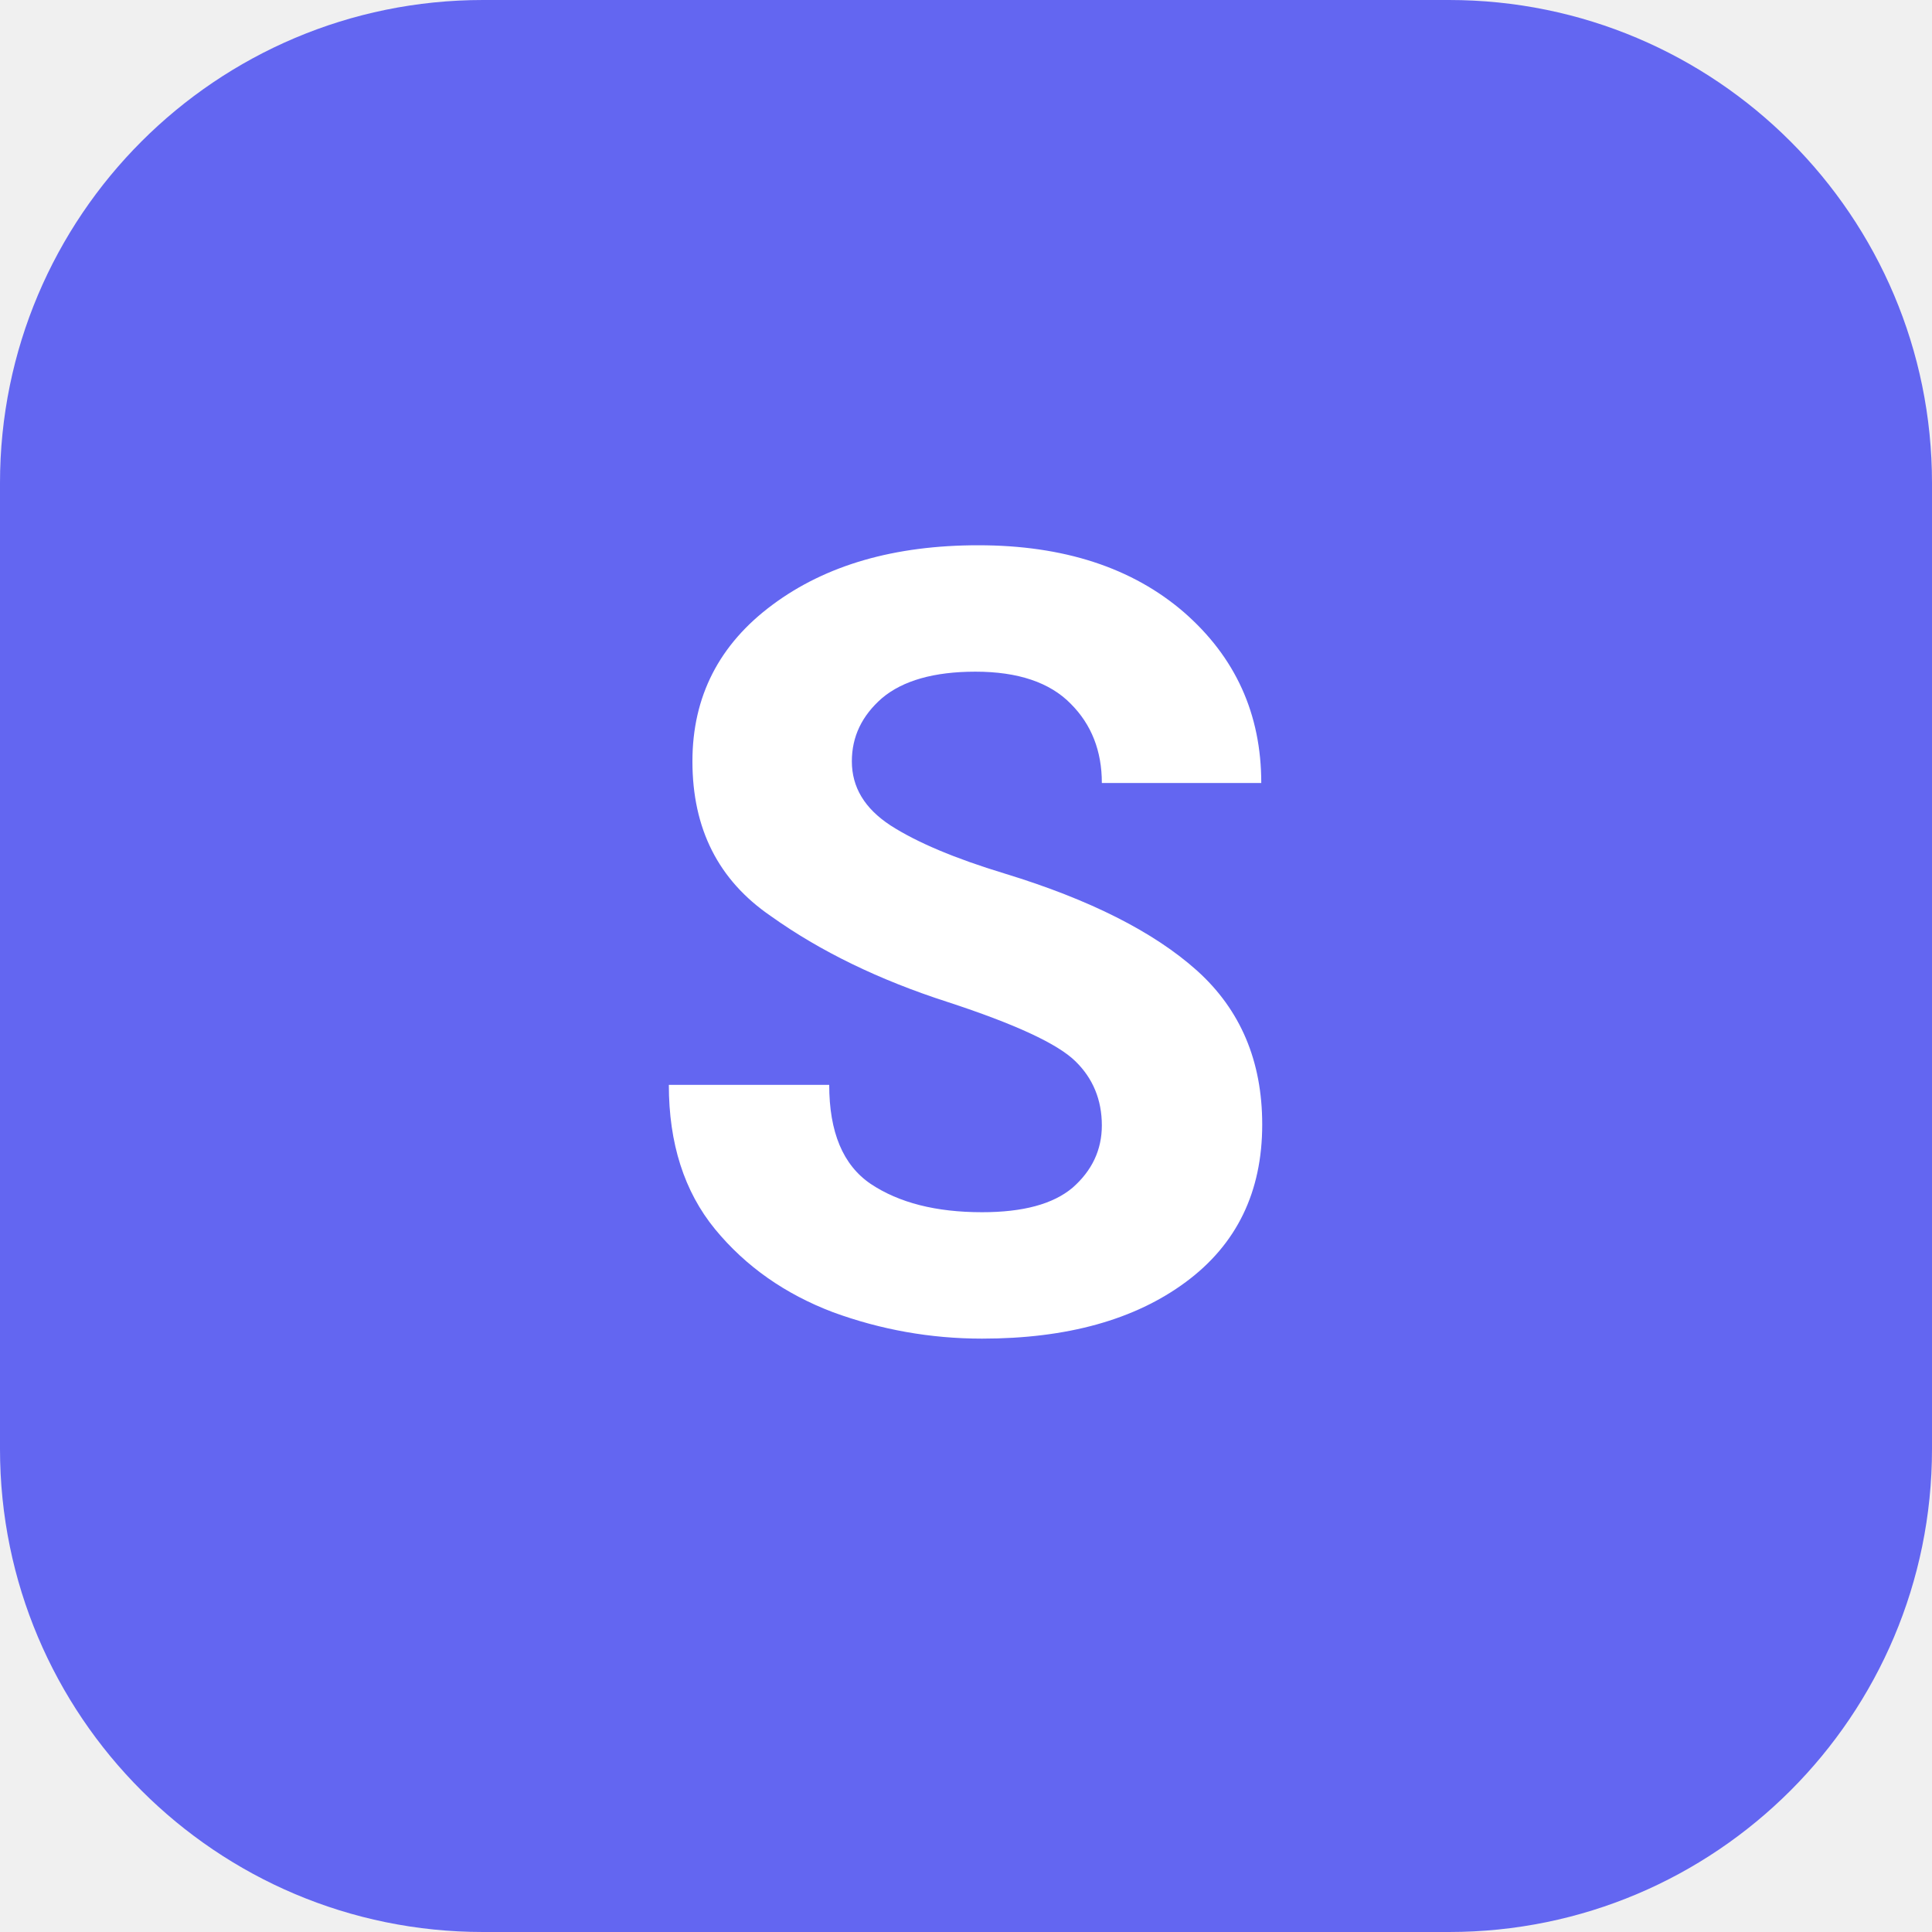
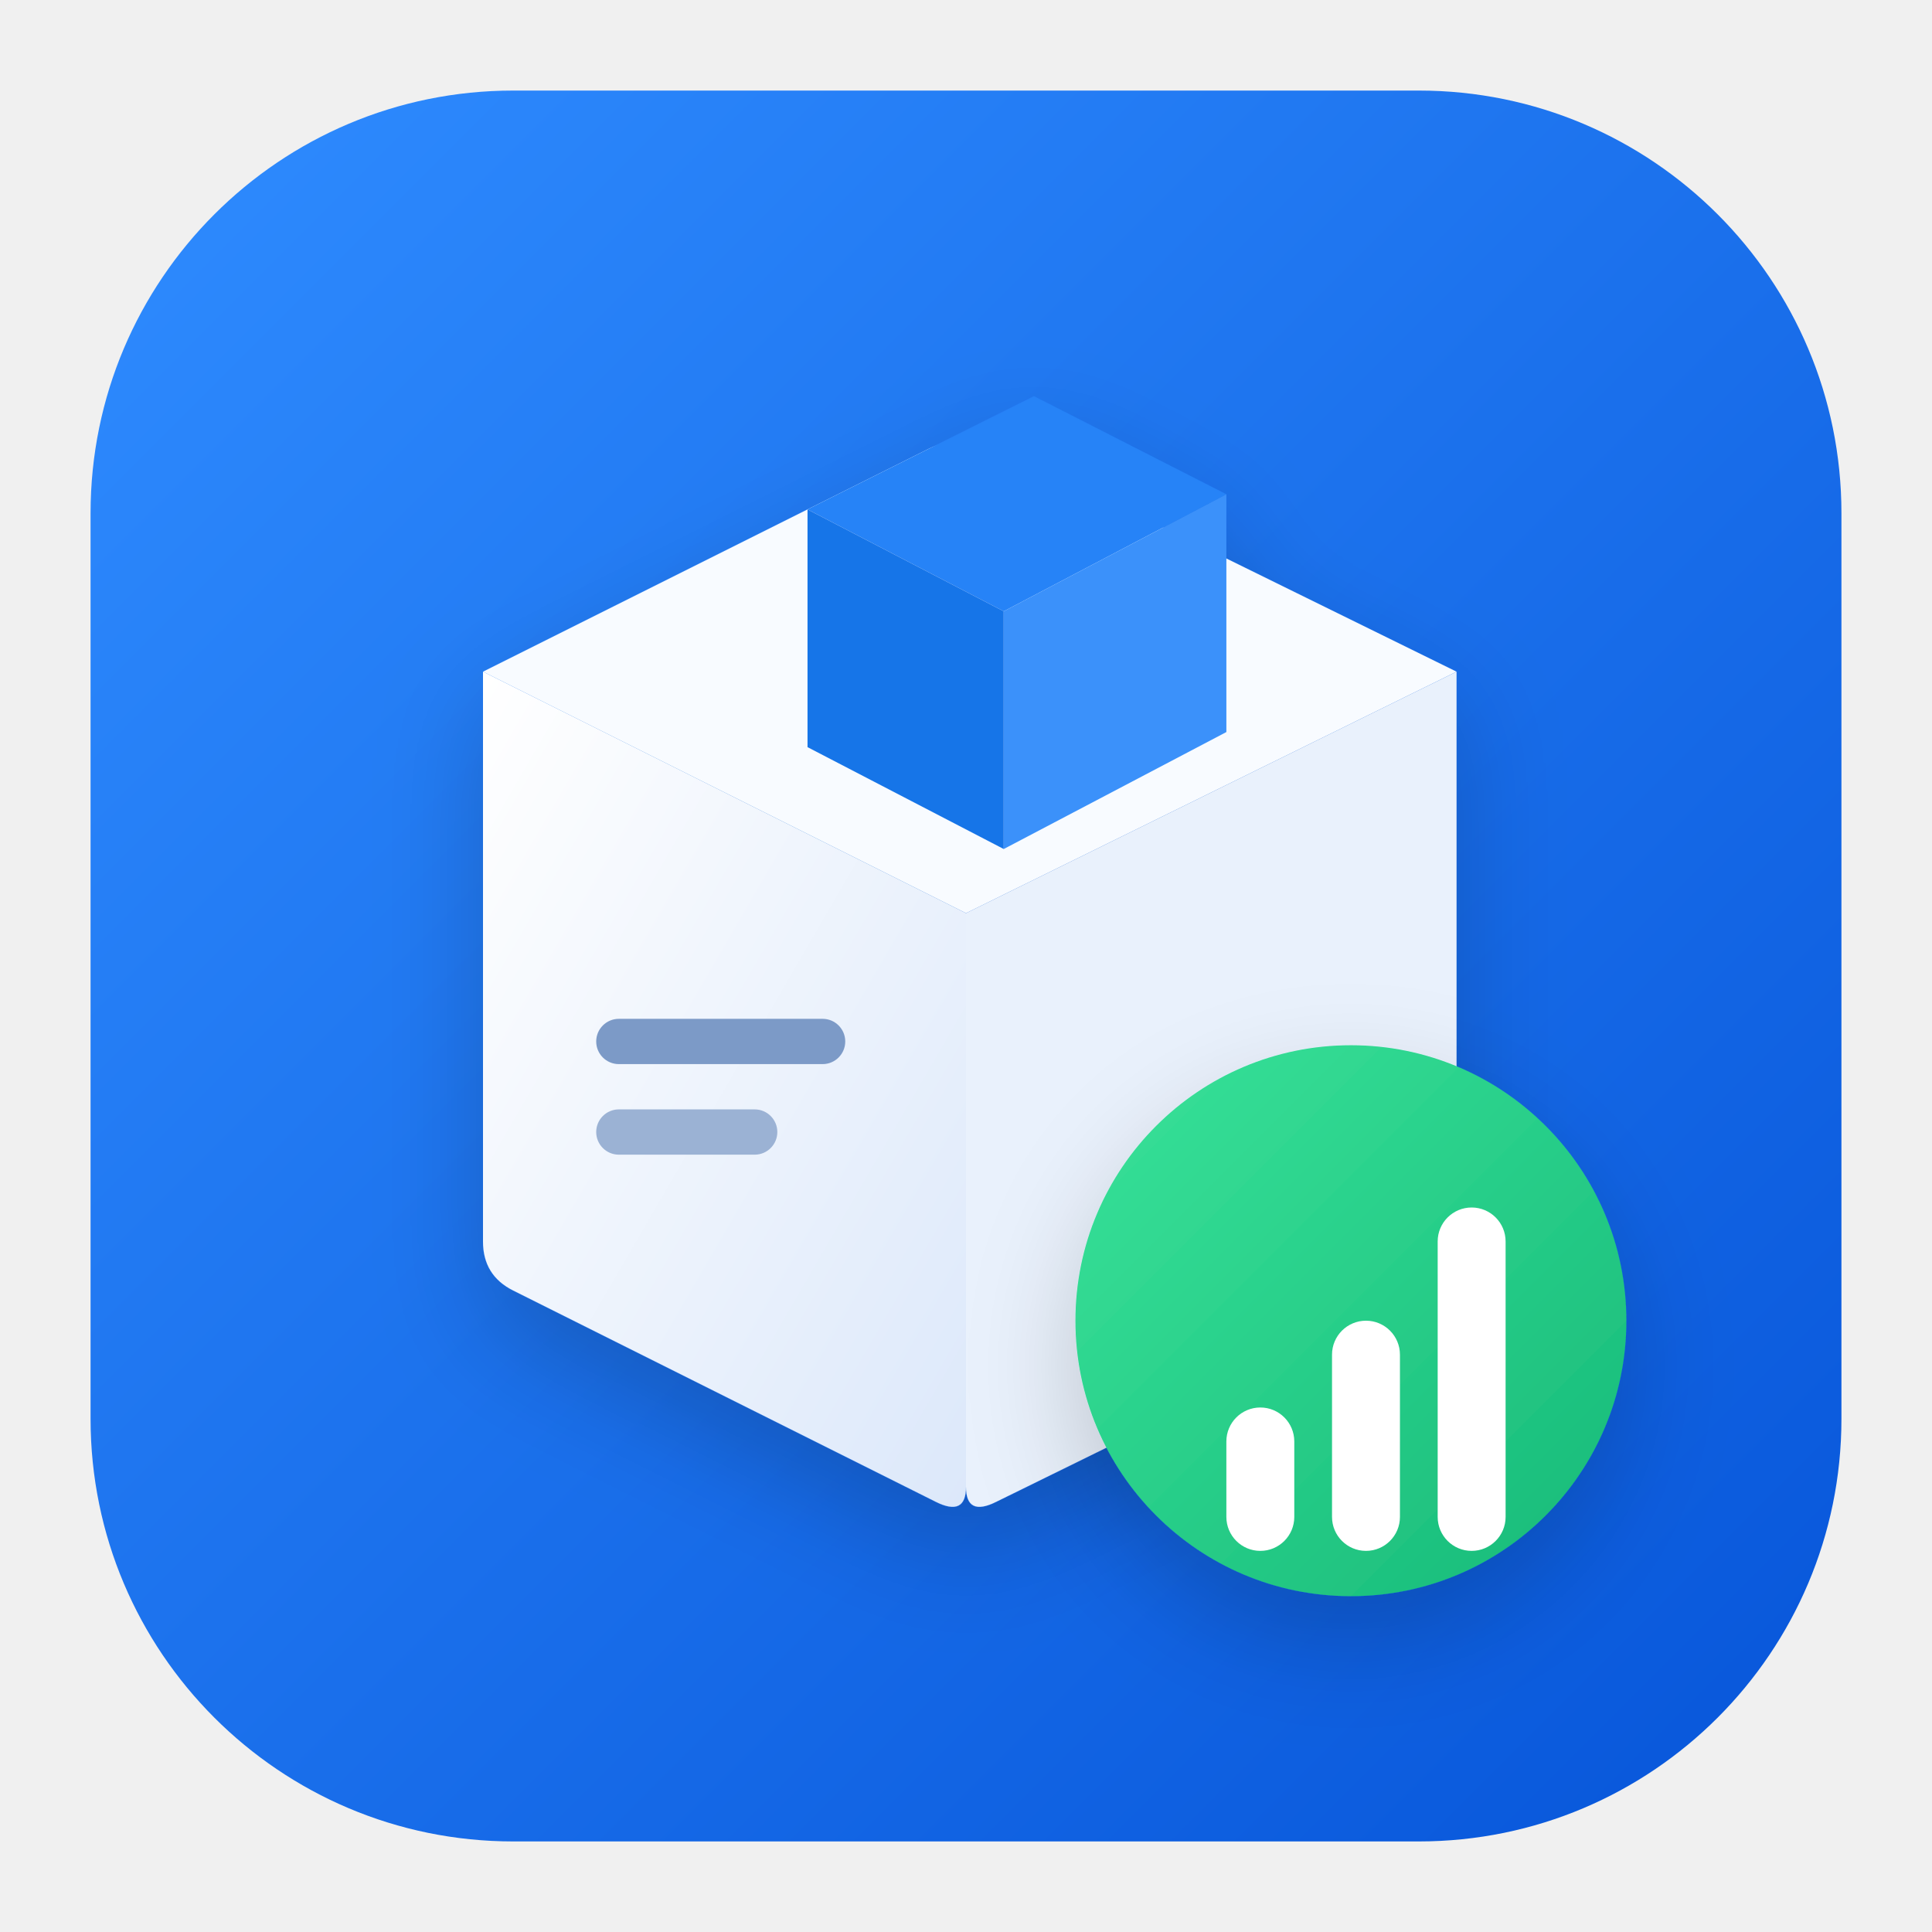
- <svg xmlns="http://www.w3.org/2000/svg" viewBox="0 0 32 32" width="32" height="32">
-   <rect width="32" height="32" rx="8" fill="#6366f1" />
-   <text x="16" y="22" font-family="-apple-system, BlinkMacSystemFont, 'Segoe UI', Roboto, sans-serif" font-size="18" font-weight="bold" fill="#ffffff" text-anchor="middle">S</text>
+ <svg xmlns="http://www.w3.org/2000/svg" viewBox="0 0 512 512">
+   <defs>
+     <linearGradient id="bg" x1="0" y1="0" x2="1" y2="1">
+       <stop offset="0%" stop-color="#2F8CFF" />
+       <stop offset="100%" stop-color="#0755D9" />
+     </linearGradient>
+     <linearGradient id="box" x1="0" y1="0" x2="1" y2="1">
+       <stop offset="0%" stop-color="#FFFFFF" />
+       <stop offset="100%" stop-color="#DCE8FA" />
+     </linearGradient>
+     <linearGradient id="badge" x1="0" y1="0" x2="1" y2="1">
+       <stop offset="0%" stop-color="#39E39A" />
+       <stop offset="100%" stop-color="#17B978" />
+     </linearGradient>
+     <filter id="shadow" x="-30%" y="-30%" width="160%" height="160%">
+       <feDropShadow dx="0" dy="12" stdDeviation="14" flood-opacity=".18" />
+     </filter>
+   </defs>
+   <rect x="24" y="24" width="464" height="464" rx="112" fill="url(#bg)" />
+   <g filter="url(#shadow)">
+     <path d="M128 178 L246 119 Q256 114 266 119 L386 178 L256 242 Z" fill="#F8FBFF" />
+     <path d="M128 178 L256 242 L256 394 Q256 402 248 398 L136 342 Q128 338 128 329 Z" fill="url(#box)" />
+     <path d="M386 178 L256 242 L256 394 Q256 402 264 398 L378 342 Q386 338 386 329 Z" fill="#E9F1FC" />
+     <path d="M214 135 L274 105 L325 131 L266 162 Z" fill="#2683F7" />
+     <path d="M214 135 L266 162 L266 225 L214 198 Z" fill="#1975E8" />
+     <path d="M266 162 L325 131 L325 194 L266 225 Z" fill="#3A91FA" />
+     <rect x="158" y="270" width="66" height="12" rx="6" fill="#7C9AC7" />
+     <rect x="158" y="294" width="48" height="12" rx="6" fill="#9BB2D4" />
+   </g>
+   <g filter="url(#shadow)">
+     <circle cx="358" cy="350" r="73" fill="url(#badge)" />
+     <rect x="325" y="373" width="18" height="38" rx="9" fill="#FFFFFF" />
+     <rect x="353" y="350" width="18" height="61" rx="9" fill="#FFFFFF" />
+     <rect x="381" y="320" width="18" height="91" rx="9" fill="#FFFFFF" />
+   </g>
</svg>
